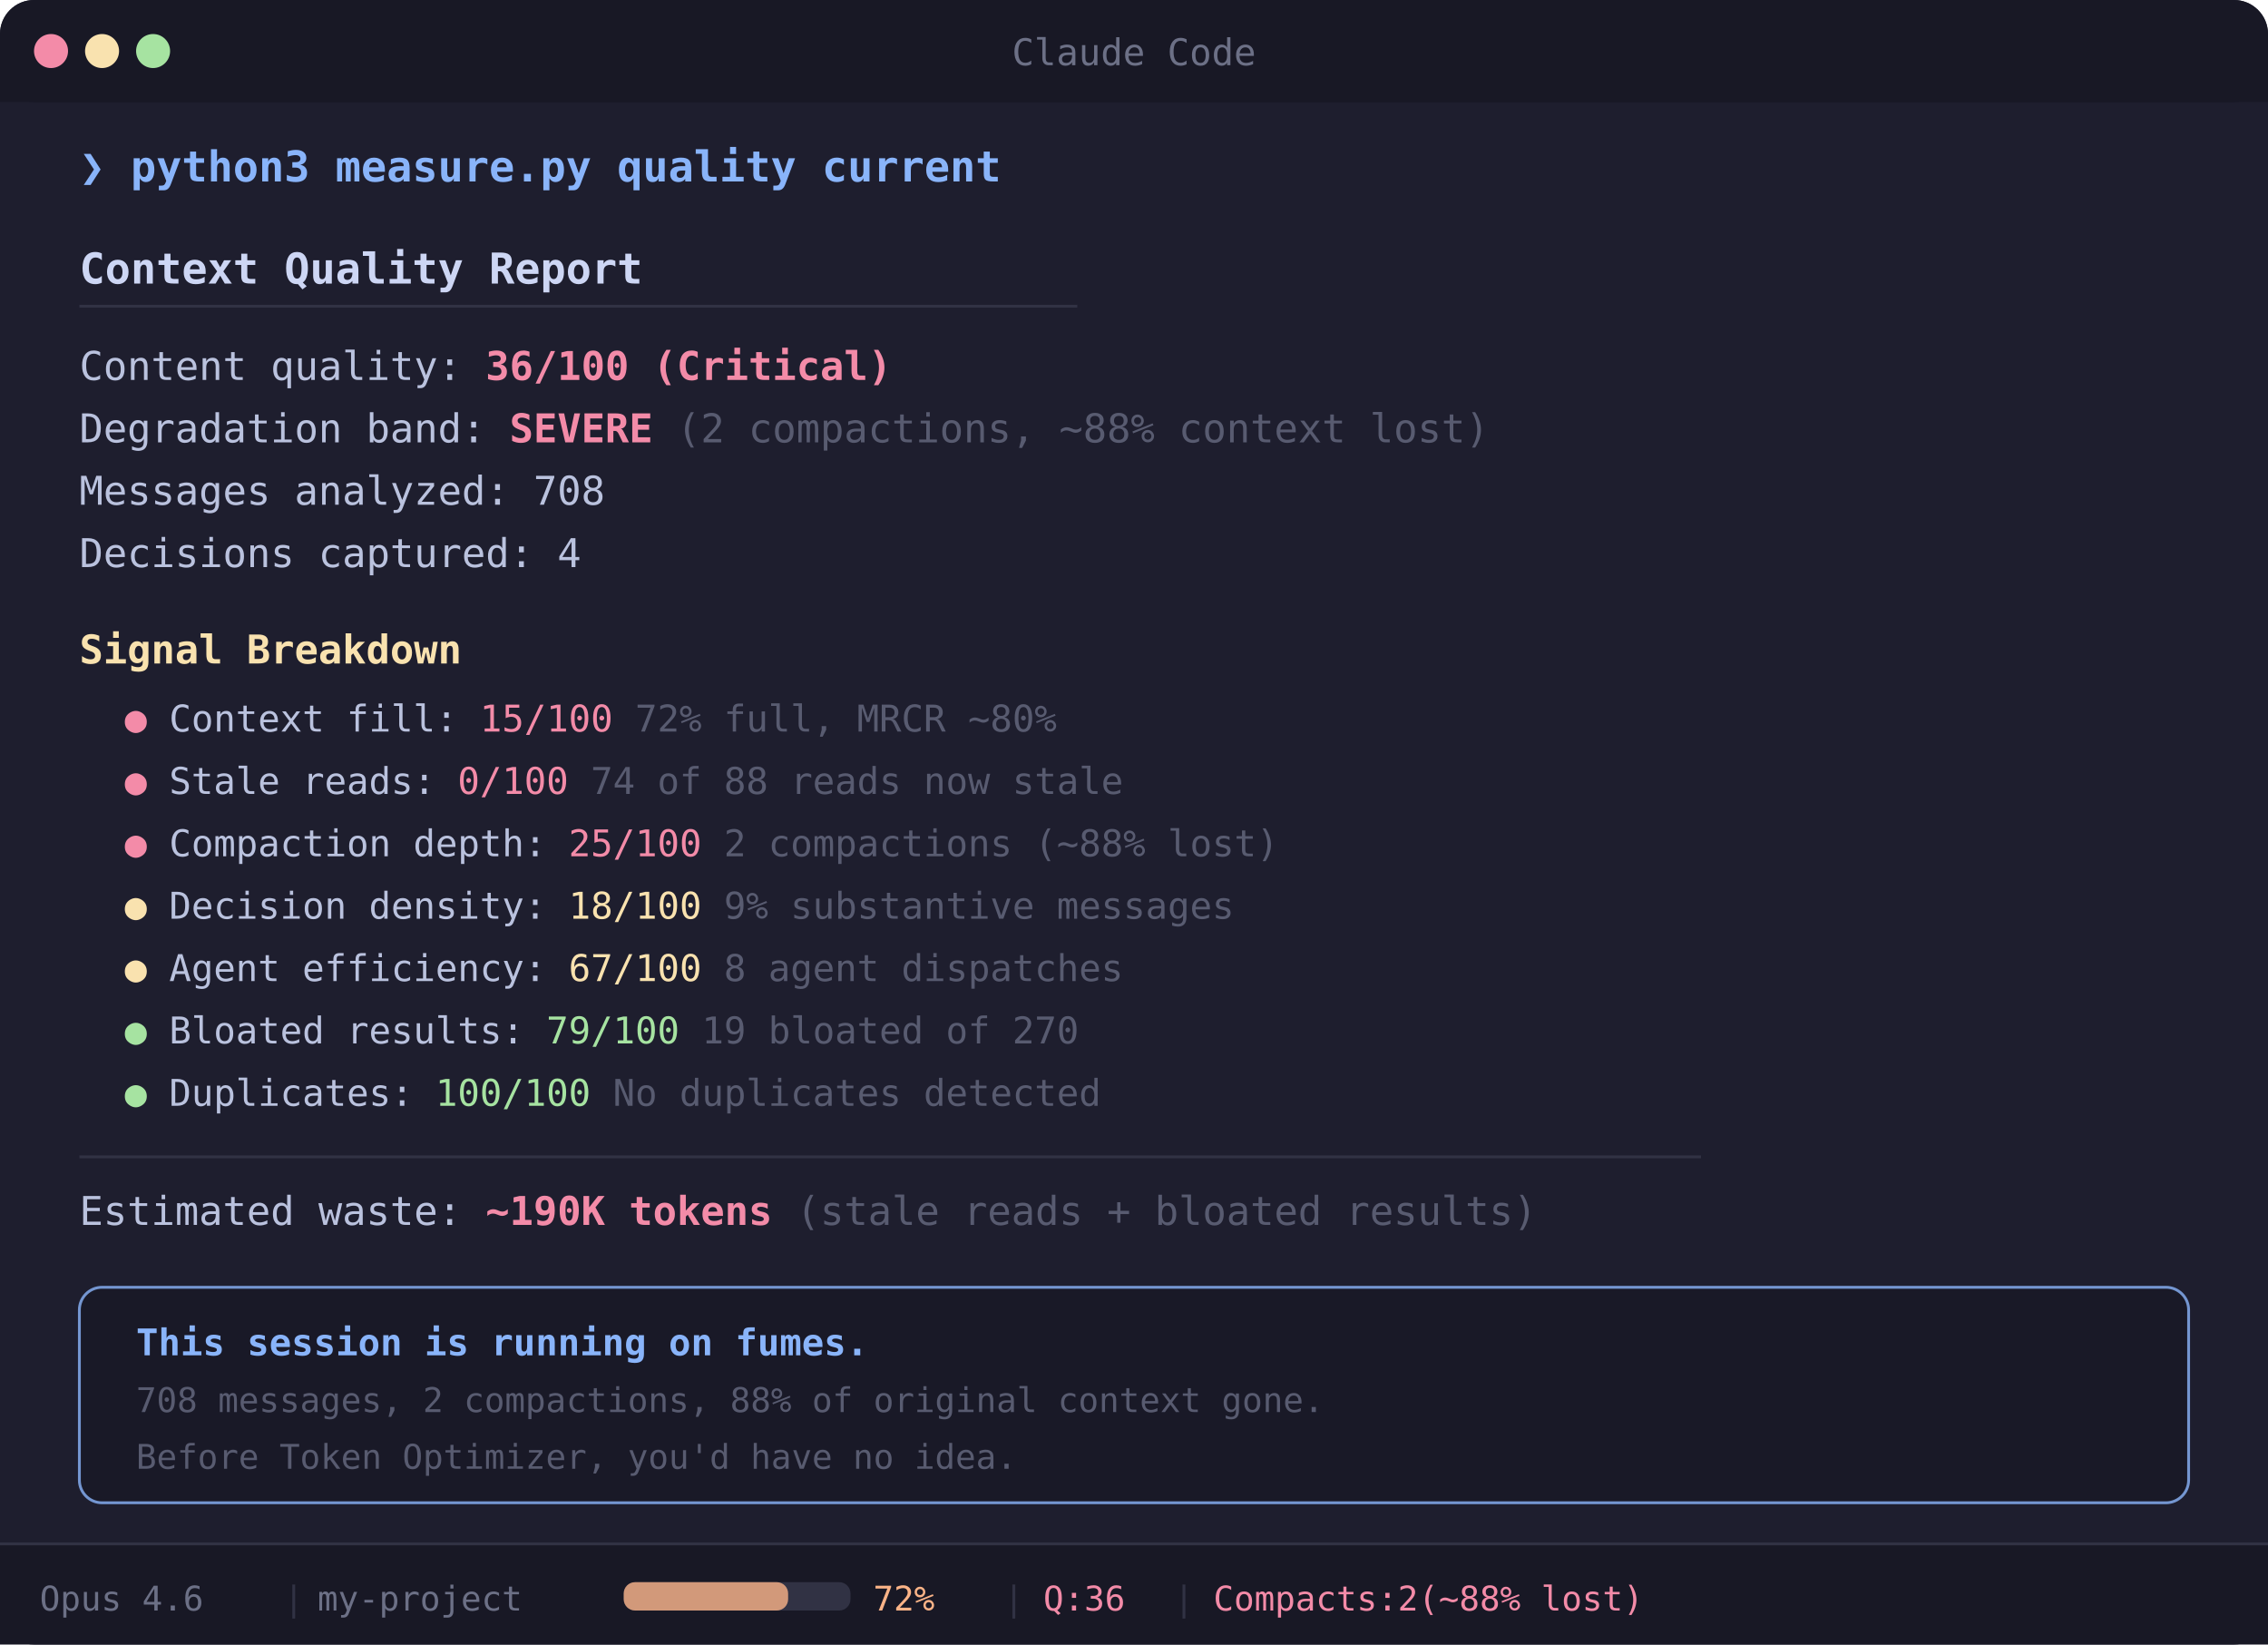
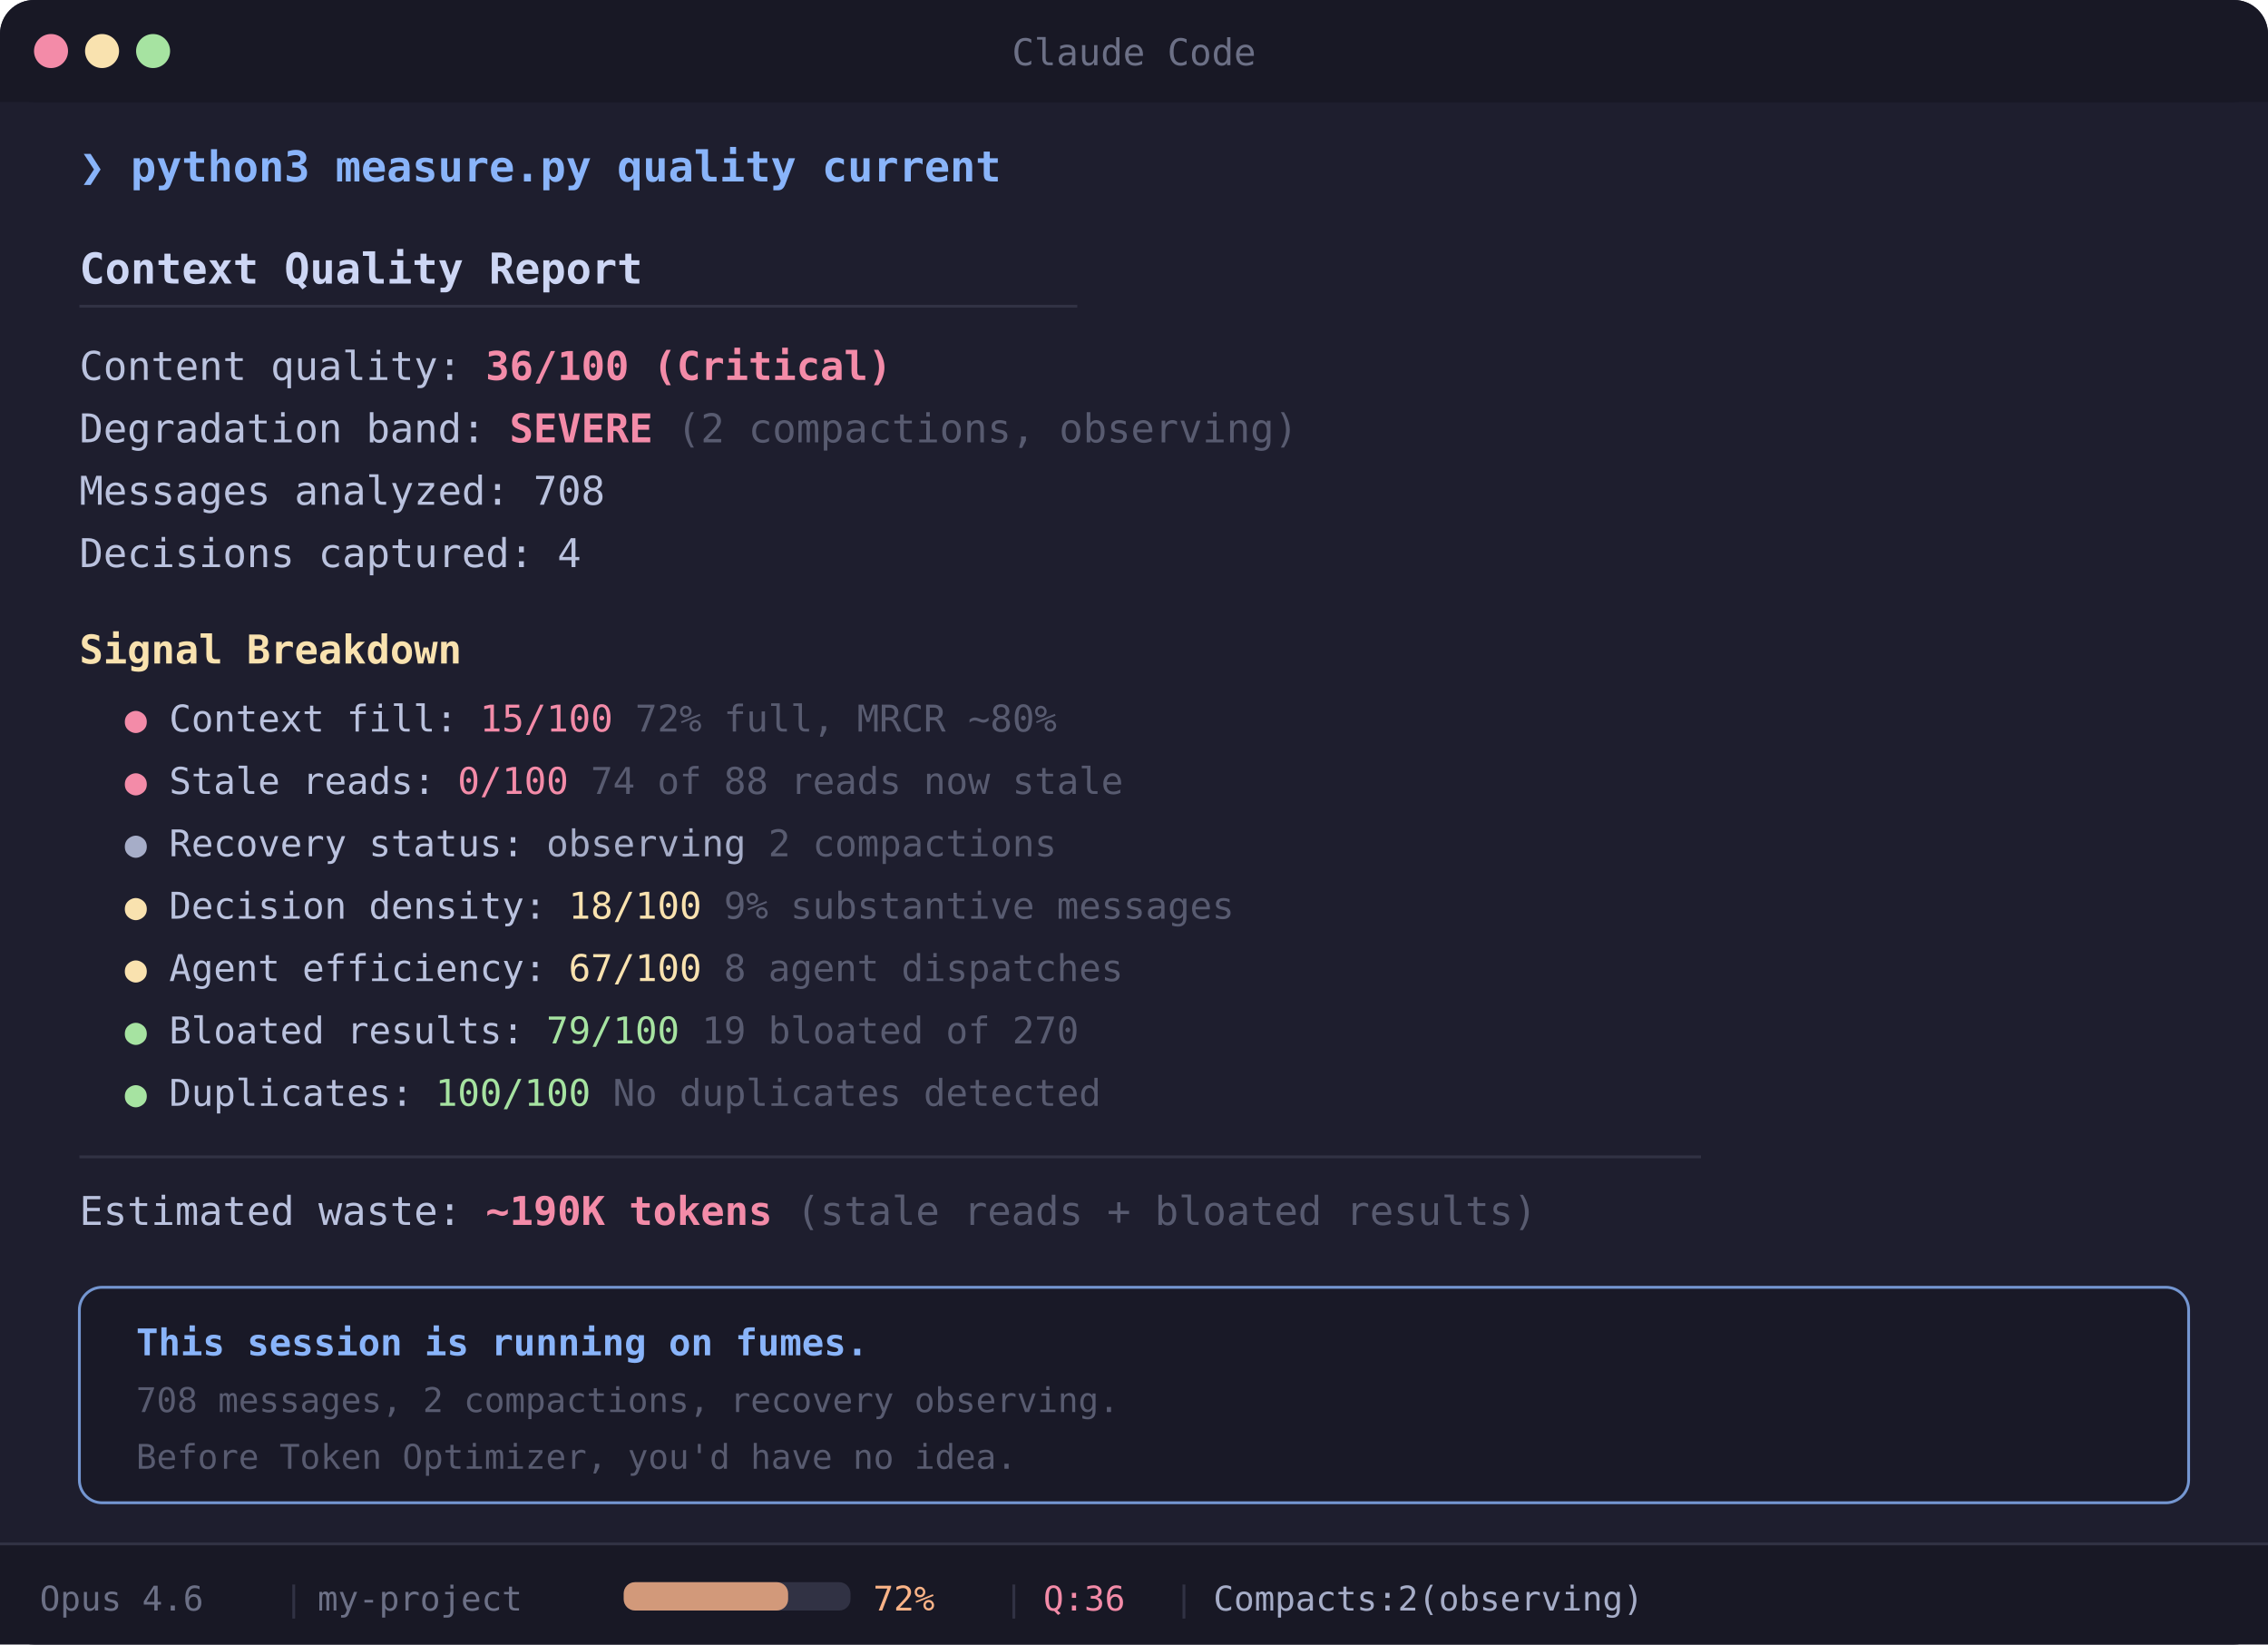
<svg xmlns="http://www.w3.org/2000/svg" viewBox="0 0 800 580" width="800" height="580">
  <rect width="800" height="580" rx="12" fill="#1e1e2e" />
  <rect width="800" height="36" rx="12" fill="#181825" />
  <rect x="0" y="24" width="800" height="12" fill="#181825" />
  <circle cx="18" cy="18" r="6" fill="#f38ba8" />
  <circle cx="36" cy="18" r="6" fill="#f9e2af" />
  <circle cx="54" cy="18" r="6" fill="#a6e3a1" />
  <text x="400" y="23" text-anchor="middle" fill="#6c7086" font-family="'SF Mono','Fira Code','Cascadia Code','Consolas',monospace" font-size="13">Claude Code</text>
  <rect y="544" width="800" height="36" rx="0" fill="#181825" />
  <rect x="0" y="544" width="800" height="1" fill="#313244" />
  <g opacity="1">
    <animate attributeName="opacity" values="0;1" dur="0.3s" begin="0.2s" fill="freeze" />
    <text x="28" y="64" fill="#89b4fa" font-family="'SF Mono','Fira Code','Cascadia Code','Consolas',monospace" font-size="15" font-weight="bold">❯ python3 measure.py quality current</text>
  </g>
  <g opacity="1">
    <animate attributeName="opacity" values="0;1" dur="0.3s" begin="0.6s" fill="freeze" />
    <text x="28" y="100" fill="#cdd6f4" font-family="'SF Mono','Fira Code','Cascadia Code','Consolas',monospace" font-size="15" font-weight="bold">Context Quality Report</text>
    <line x1="28" y1="108" x2="380" y2="108" stroke="#313244" stroke-width="1" />
  </g>
  <g opacity="1">
    <animate attributeName="opacity" values="0;1" dur="0.3s" begin="1.0s" fill="freeze" />
    <text font-family="'SF Mono','Fira Code','Cascadia Code','Consolas',monospace" font-size="14">
      <tspan x="28" y="134" fill="#bac2de">Content quality:     </tspan>
      <tspan fill="#f38ba8" font-weight="bold">36/100 (Critical)</tspan>
    </text>
    <text font-family="'SF Mono','Fira Code','Cascadia Code','Consolas',monospace" font-size="14">
      <tspan x="28" y="156" fill="#bac2de">Degradation band:    </tspan>
      <tspan fill="#f38ba8" font-weight="bold">SEVERE</tspan>
-       <tspan fill="#585b70"> (2 compactions, ~88% context lost)</tspan>
+       <tspan fill="#585b70"> (2 compactions, observing)</tspan>
    </text>
    <text font-family="'SF Mono','Fira Code','Cascadia Code','Consolas',monospace" font-size="14">
      <tspan x="28" y="178" fill="#bac2de">Messages analyzed:   </tspan>
      <tspan fill="#bac2de">708</tspan>
    </text>
    <text font-family="'SF Mono','Fira Code','Cascadia Code','Consolas',monospace" font-size="14">
      <tspan x="28" y="200" fill="#bac2de">Decisions captured:  </tspan>
      <tspan fill="#bac2de">4</tspan>
    </text>
  </g>
  <g opacity="1">
    <animate attributeName="opacity" values="0;1" dur="0.3s" begin="1.6s" fill="freeze" />
    <text x="28" y="234" fill="#f9e2af" font-family="'SF Mono','Fira Code','Cascadia Code','Consolas',monospace" font-size="14" font-weight="bold">Signal Breakdown</text>
  </g>
  <g opacity="1">
    <animate attributeName="opacity" values="0;1" dur="0.3s" begin="2.0s" fill="freeze" />
    <text font-family="'SF Mono','Fira Code','Cascadia Code','Consolas',monospace" font-size="13">
      <tspan x="44" y="258" fill="#f38ba8">●</tspan>
      <tspan fill="#bac2de"> Context fill:      </tspan>
      <tspan fill="#f38ba8">15/100</tspan>
      <tspan fill="#585b70">  72% full, MRCR ~80%</tspan>
    </text>
    <text font-family="'SF Mono','Fira Code','Cascadia Code','Consolas',monospace" font-size="13">
      <tspan x="44" y="280" fill="#f38ba8">●</tspan>
      <tspan fill="#bac2de"> Stale reads:       </tspan>
      <tspan fill="#f38ba8">0/100</tspan>
      <tspan fill="#585b70">  74 of 88 reads now stale</tspan>
    </text>
    <text font-family="'SF Mono','Fira Code','Cascadia Code','Consolas',monospace" font-size="13">
-       <tspan x="44" y="302" fill="#f38ba8">●</tspan>
-       <tspan fill="#bac2de"> Compaction depth:  </tspan>
-       <tspan fill="#f38ba8">25/100</tspan>
-       <tspan fill="#585b70">  2 compactions (~88% lost)</tspan>
+       <tspan x="44" y="302" fill="#a6adc8">●</tspan>
+       <tspan fill="#bac2de"> Recovery status:  </tspan>
+       <tspan fill="#a6adc8">observing</tspan>
+       <tspan fill="#585b70">  2 compactions</tspan>
    </text>
    <text font-family="'SF Mono','Fira Code','Cascadia Code','Consolas',monospace" font-size="13">
      <tspan x="44" y="324" fill="#f9e2af">●</tspan>
      <tspan fill="#bac2de"> Decision density:  </tspan>
      <tspan fill="#f9e2af">18/100</tspan>
      <tspan fill="#585b70">  9% substantive messages</tspan>
    </text>
    <text font-family="'SF Mono','Fira Code','Cascadia Code','Consolas',monospace" font-size="13">
      <tspan x="44" y="346" fill="#f9e2af">●</tspan>
      <tspan fill="#bac2de"> Agent efficiency:  </tspan>
      <tspan fill="#f9e2af">67/100</tspan>
      <tspan fill="#585b70">  8 agent dispatches</tspan>
    </text>
    <text font-family="'SF Mono','Fira Code','Cascadia Code','Consolas',monospace" font-size="13">
      <tspan x="44" y="368" fill="#a6e3a1">●</tspan>
      <tspan fill="#bac2de"> Bloated results:   </tspan>
      <tspan fill="#a6e3a1">79/100</tspan>
      <tspan fill="#585b70">  19 bloated of 270</tspan>
    </text>
    <text font-family="'SF Mono','Fira Code','Cascadia Code','Consolas',monospace" font-size="13">
      <tspan x="44" y="390" fill="#a6e3a1">●</tspan>
      <tspan fill="#bac2de"> Duplicates:        </tspan>
      <tspan fill="#a6e3a1">100/100</tspan>
      <tspan fill="#585b70">  No duplicates detected</tspan>
    </text>
  </g>
  <g opacity="1">
    <animate attributeName="opacity" values="0;1" dur="0.3s" begin="2.6s" fill="freeze" />
    <line x1="28" y1="408" x2="600" y2="408" stroke="#313244" stroke-width="1" />
    <text font-family="'SF Mono','Fira Code','Cascadia Code','Consolas',monospace" font-size="14">
      <tspan x="28" y="432" fill="#bac2de">Estimated waste:     </tspan>
      <tspan fill="#f38ba8" font-weight="bold">~190K tokens</tspan>
      <tspan fill="#585b70"> (stale reads + bloated results)</tspan>
    </text>
  </g>
  <g opacity="1">
    <animate attributeName="opacity" values="0;1" dur="0.4s" begin="3.2s" fill="freeze" />
    <rect x="28" y="454" width="744" height="76" rx="8" fill="#181825" stroke="#89b4fa" stroke-width="1" opacity="0.8" />
    <text x="48" y="478" fill="#89b4fa" font-family="'SF Mono','Fira Code','Cascadia Code','Consolas',monospace" font-size="13" font-weight="bold">This session is running on fumes.</text>
-     <text x="48" y="498" fill="#585b70" font-family="'SF Mono','Fira Code','Cascadia Code','Consolas',monospace" font-size="12">708 messages, 2 compactions, 88% of original context gone.</text>
+     <text x="48" y="498" fill="#585b70" font-family="'SF Mono','Fira Code','Cascadia Code','Consolas',monospace" font-size="12">708 messages, 2 compactions, recovery observing.</text>
    <text x="48" y="518" fill="#585b70" font-family="'SF Mono','Fira Code','Cascadia Code','Consolas',monospace" font-size="12">Before Token Optimizer, you'd have no idea.</text>
  </g>
  <g opacity="1">
    <animate attributeName="opacity" values="0;1" dur="0.3s" begin="0.2s" fill="freeze" />
    <text x="14" y="568" fill="#6c7086" font-family="'SF Mono','Fira Code','Cascadia Code','Consolas',monospace" font-size="12">Opus 4.6</text>
    <text x="100" y="568" fill="#313244" font-family="'SF Mono','Fira Code','Cascadia Code','Consolas',monospace" font-size="12">|</text>
    <text x="112" y="568" fill="#6c7086" font-family="'SF Mono','Fira Code','Cascadia Code','Consolas',monospace" font-size="12">my-project</text>
    <rect x="220" y="558" width="80" height="10" rx="4" fill="#313244" />
    <rect x="220" y="558" width="58" height="10" rx="4" fill="#fab387" opacity="0.8" />
    <text x="308" y="568" fill="#fab387" font-family="'SF Mono','Fira Code','Cascadia Code','Consolas',monospace" font-size="12">72%</text>
    <text x="354" y="568" fill="#313244" font-family="'SF Mono','Fira Code','Cascadia Code','Consolas',monospace" font-size="12">|</text>
    <text x="368" y="568" fill="#f38ba8" font-family="'SF Mono','Fira Code','Cascadia Code','Consolas',monospace" font-size="12">Q:36</text>
    <text x="414" y="568" fill="#313244" font-family="'SF Mono','Fira Code','Cascadia Code','Consolas',monospace" font-size="12">|</text>
-     <text x="428" y="568" fill="#f38ba8" font-family="'SF Mono','Fira Code','Cascadia Code','Consolas',monospace" font-size="12">Compacts:2(~88% lost)</text>
+     <text x="428" y="568" fill="#a6adc8" font-family="'SF Mono','Fira Code','Cascadia Code','Consolas',monospace" font-size="12">Compacts:2(observing)</text>
  </g>
</svg>
